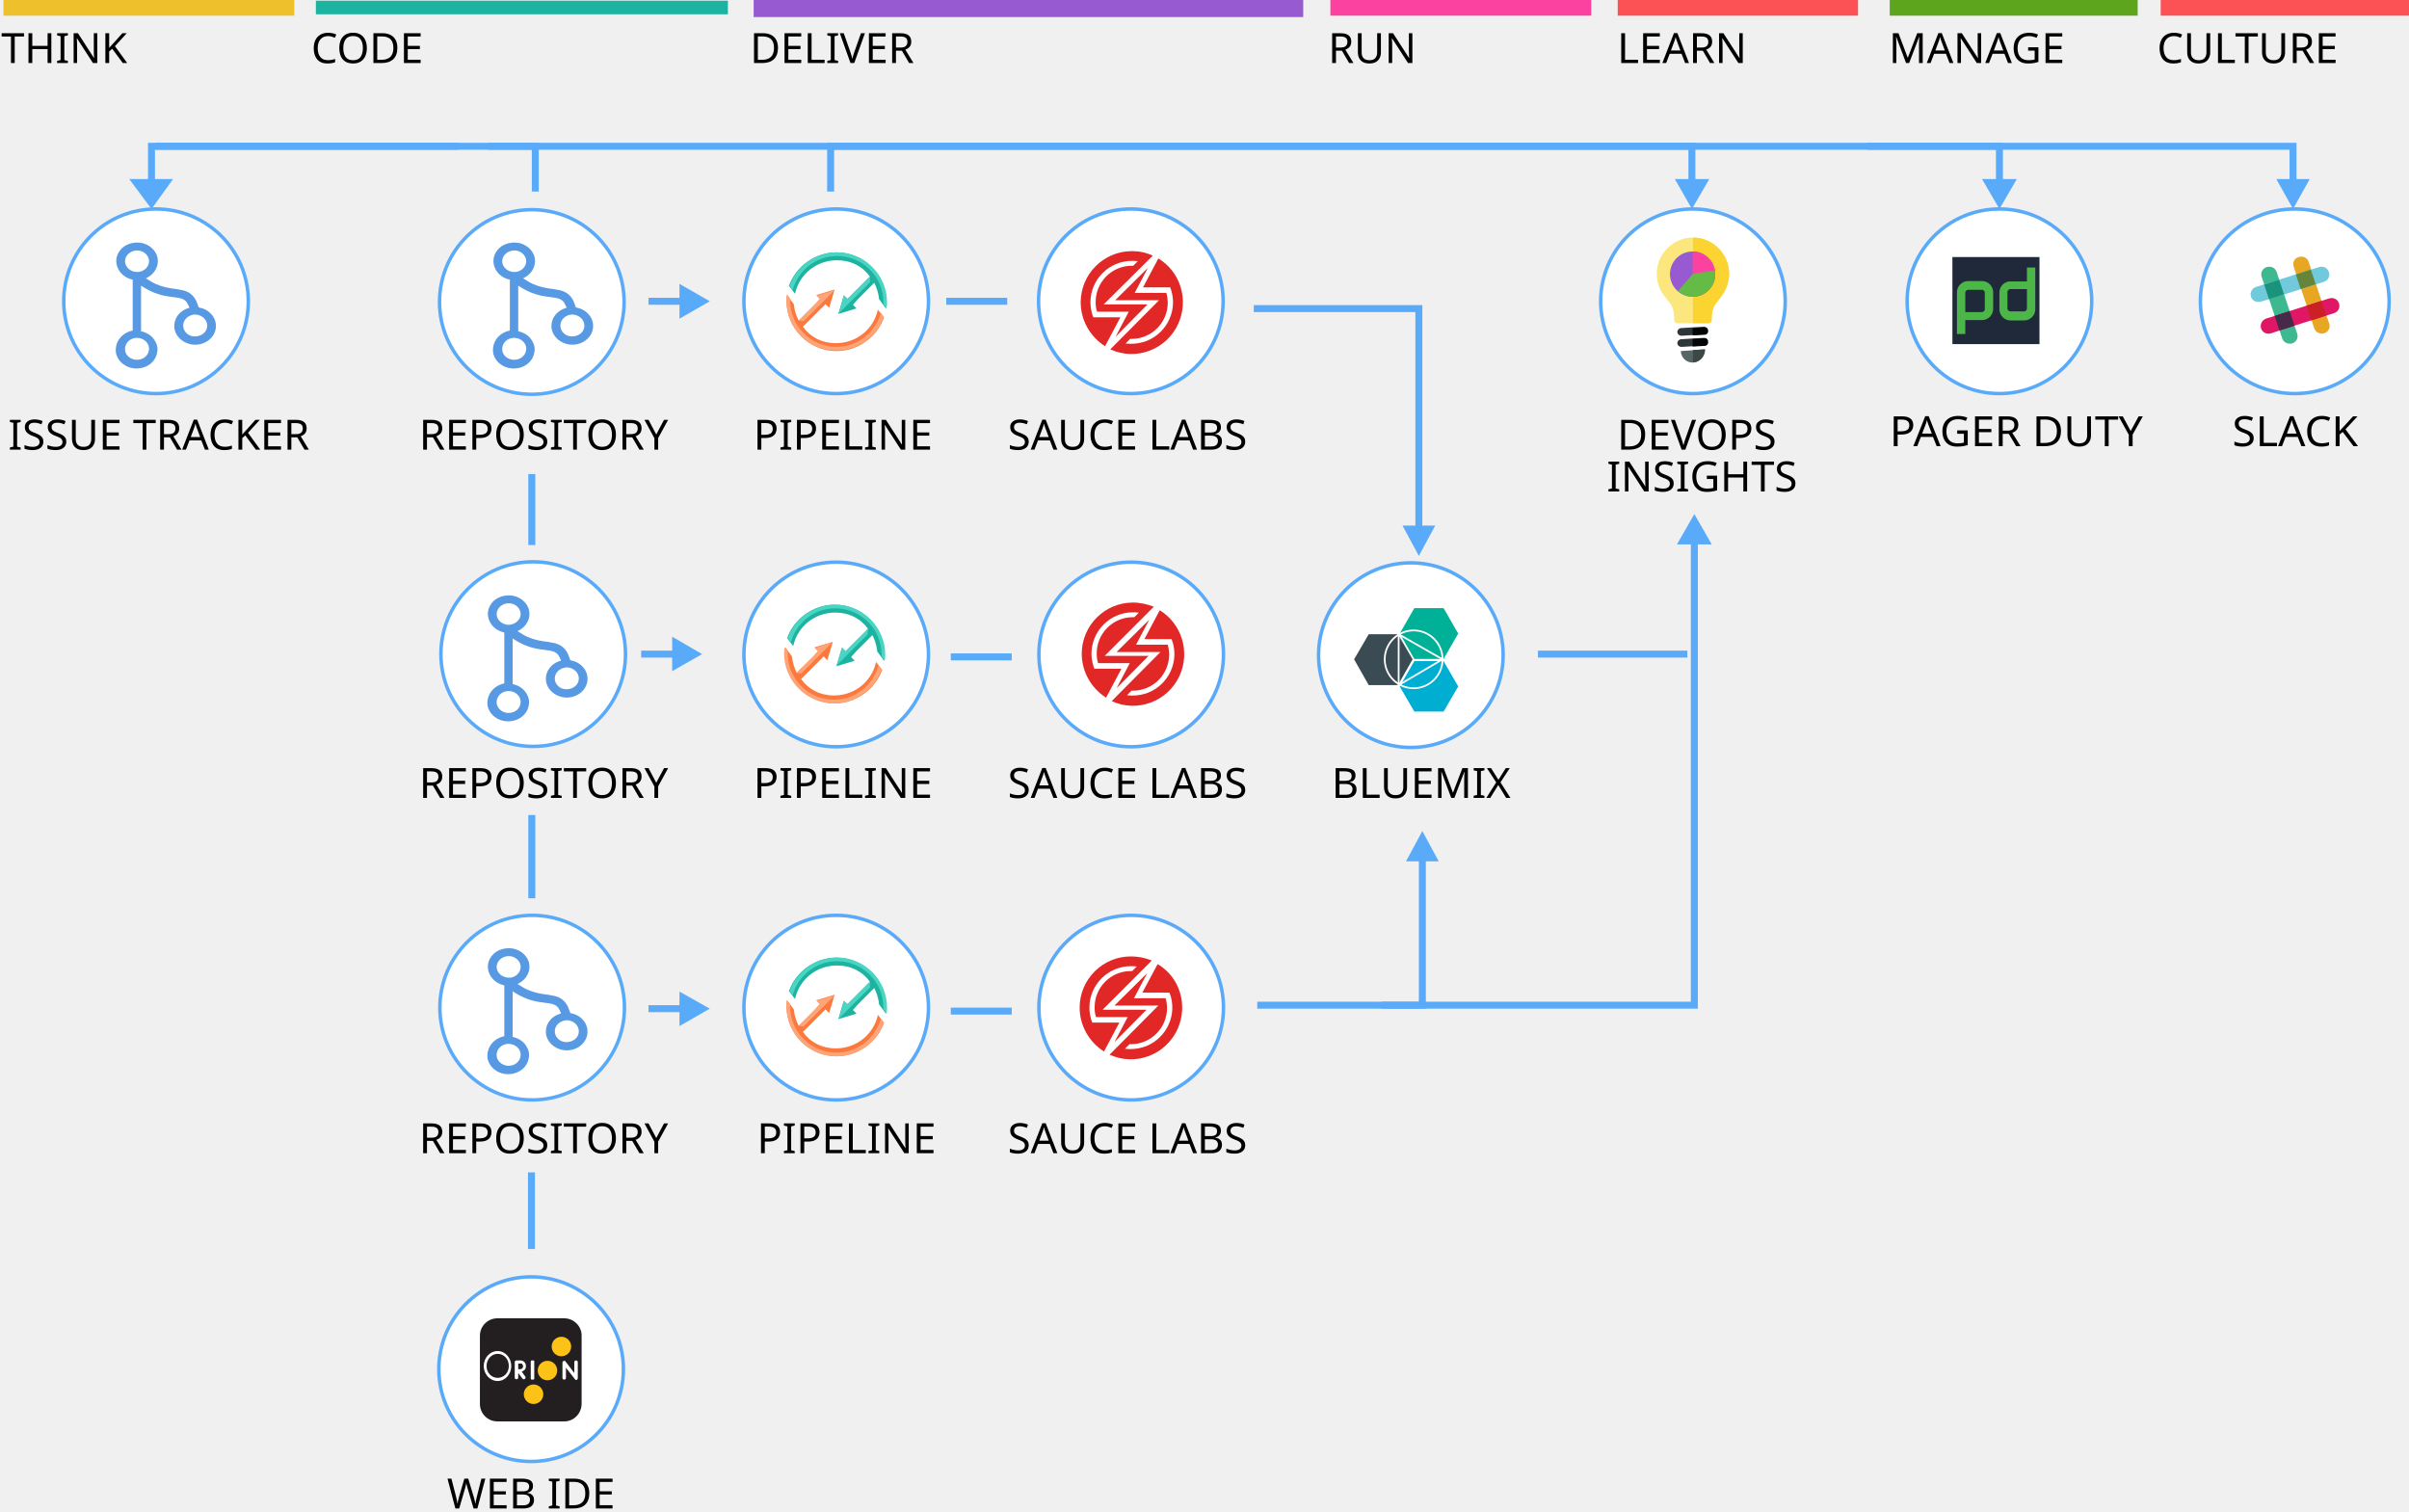
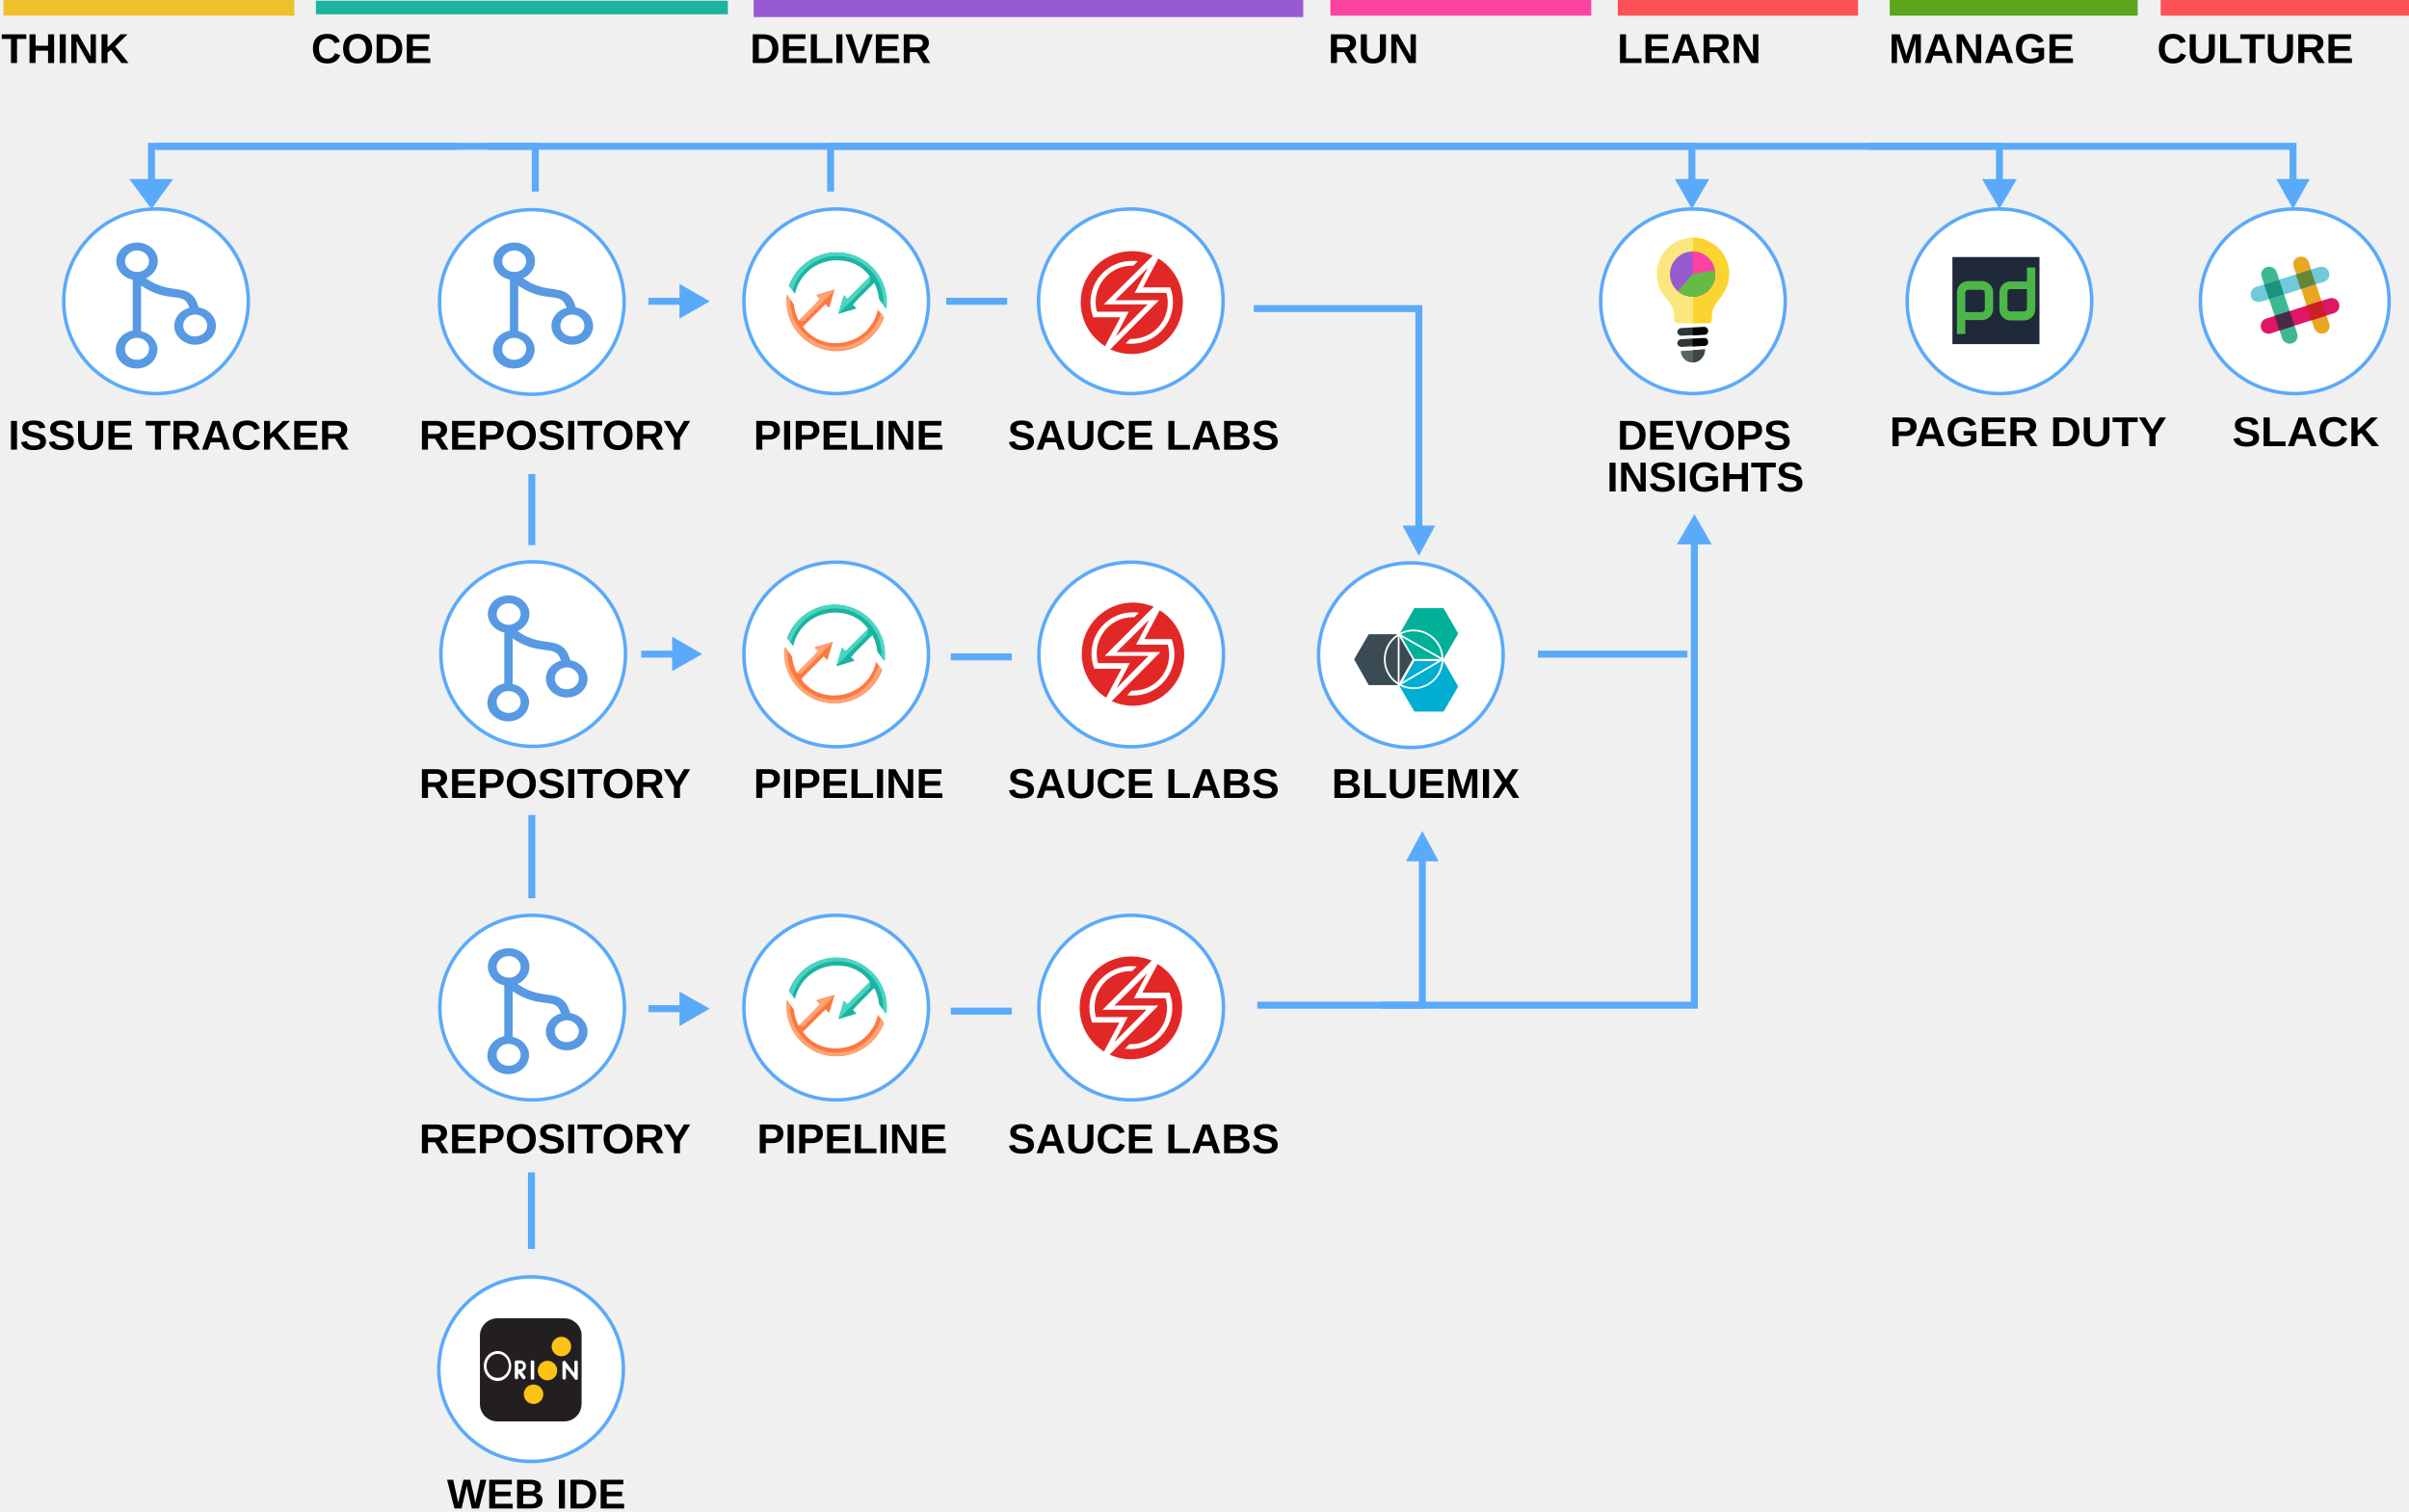
<svg xmlns="http://www.w3.org/2000/svg" version="1.1" id="Layer_1" x="0px" y="0px" viewBox="40 179.9 691.7 434.1" style="enable-background:new 40 179.9 691.7 434.1;" xml:space="preserve">
  <style type="text/css">
	.st0{fill:none;}
	.st1{fill:#FFFFFF;stroke:#5AAAFA;stroke-miterlimit:10;}
	.st2{fill:#231F20;}
	.st3{fill:#FCC215;}
	.st4{fill:#FFFFFF;}
	.st5{fill:#EEC02B;}
	.st6{fill:#1CB3A0;}
	.st7{fill:#975AD1;}
	.st8{fill:#FC42A0;}
	.st9{fill:none;stroke:#5AAAFA;stroke-width:2;stroke-miterlimit:10;}
	.st10{fill:#5AAAFA;}
	.st11{fill:#FD783D;}
	.st12{fill:#FDA578;}
	.st13{fill:#4AD5C3;}
	.st14{fill:#5DA51C;}
	.st15{fill:#FC5255;}
	.st16{fill:#E12826;}
	.st17{fill:#E8A723;}
	.st18{fill:#3EB890;}
	.st19{fill:#E01765;}
	.st20{fill:#472A49;}
	.st21{fill:#CC2027;}
	.st22{fill:#70CADB;}
	.st23{fill:#1A937D;}
	.st24{fill:#65863A;}
	.st25{fill:#1F293A;}
	.st26{fill:#4CB748;}
	.st27{fill:#2E3737;}
	.st28{fill:#586565;}
	.st29{fill:#FCE77F;}
	.st30{fill:#FCD432;}
	.st31{fill:#030506;}
	.st32{fill:#3D4747;}
	.st33{fill:#64BC46;}
	.st34{fill:#00B198;}
	.st35{fill:#00AED1;}
	.st36{fill:#3B4B54;}
	.st37{fill:none;stroke:#FFFFFF;stroke-width:0.5;stroke-miterlimit:10;}
- 	.st38{font-family:'Arial-BoldMT';}
+ 	.st38{font-family:'Arial'; font-weight: bold}
	.st39{font-size:12px;}
	.st40{fill:#5899E3;}
</style>
  <g>
    <rect id="canvas_background" x="40" y="178.9" class="st0" width="582" height="402" />
  </g>
  <g id="svg_1">
    <circle id="svg_2" class="st1" cx="192.5" cy="573" r="26.5" />
    <path id="XMLID_17_" class="st2" d="M202,588h-19.2c-2.8,0-5-2.3-5-5v-19.6c0-2.8,2.3-5,5-5H202c2.8,0,5,2.3,5,4.9v19.6   C207,585.7,204.8,588,202,588z" />
    <circle id="XMLID_16_" class="st3" cx="201.2" cy="566.5" r="2.8" />
    <circle id="XMLID_15_" class="st3" cx="197.2" cy="573.4" r="2.8" />
    <circle id="XMLID_14_" class="st3" cx="193.2" cy="580.2" r="2.8" />
    <path id="XMLID_13_" class="st4" d="M193.1,576h-0.4c-0.2,0-0.3-0.1-0.3-0.3v-4.9c0-0.2,0.1-0.3,0.3-0.3h0.4c0.2,0,0.3,0.1,0.3,0.3   v4.8C193.5,575.8,193.3,576,193.1,576z" />
    <path id="XMLID_3_" class="st4" d="M205.4,570.5L205.4,570.5c-0.3,0-0.5,0.2-0.5,0.5v3.1l-2.6-3.4l0,0l-0.1-0.1l0,0h-0.1H202l0,0   l0,0h-0.1l0,0c-0.2,0.1-0.3,0.2-0.4,0.4c0,0,0,0,0,0.1l0,0v4.4c0,0.3,0.2,0.5,0.5,0.5l0,0c0.3,0,0.5-0.2,0.5-0.5v-2.9l2.6,3.3   c0.1,0.1,0.1,0.1,0.2,0.2l0,0h0.1l0,0l0,0h0.1l0,0c0.2,0,0.4-0.3,0.4-0.5V571C205.9,570.7,205.7,570.5,205.4,570.5L205.4,570.5z" />
    <path id="XMLID_9_" class="st4" d="M182.9,567.8c-2.2,0-4,1.9-4,4.3s1.8,4.3,4,4.3s3.9-2,3.9-4.3S185.1,567.8,182.9,567.8z    M182.9,575.5c-1.8,0-3.2-1.5-3.2-3.4s1.4-3.5,3.2-3.5s3.2,1.5,3.2,3.5S184.6,575.5,182.9,575.5z" />
    <path id="XMLID_8_" class="st4" d="M191,572.2V572c0-0.8-0.7-1.5-1.5-1.5h-0.1h-1.1l0,0c-0.3,0-0.5,0.2-0.5,0.5v4.4   c0,0.3,0.2,0.5,0.5,0.5l0,0c0.3,0,0.5-0.2,0.5-0.5v-1.3l1.2,1.6c0.2,0.2,0.5,0.3,0.7,0.1l0,0c0.2-0.2,0.3-0.5,0.1-0.7l-1-1.4   C190.5,573.5,191,573,191,572.2L191,572.2z M190.2,572.2c0,0.4-0.3,0.8-0.8,0.8h-0.6l0,0v-1.6h0.6   C189.8,571.2,190.2,571.7,190.2,572.2L190.2,572.2L190.2,572.2z" />
  </g>
  <circle id="svg_3" class="st1" cx="84.8" cy="266.4" r="26.5" />
  <circle id="svg_4" class="st1" cx="192.7" cy="266.6" r="26.5" />
  <circle id="svg_5" class="st1" cx="193.1" cy="367.7" r="26.5" />
  <circle id="svg_6" class="st1" cx="192.8" cy="469.2" r="26.5" />
  <rect id="svg_7" x="41" y="179.9" class="st5" width="83.5" height="4.5" />
  <rect id="svg_8" x="130.7" y="180.1" class="st6" width="118.3" height="3.9" />
  <rect id="svg_9" x="256.4" y="179.6" class="st7" width="157.8" height="5.2" />
  <rect id="svg_10" x="422" y="179.9" class="st8" width="74.9" height="4.5" />
  <circle id="svg_11" class="st1" cx="280.1" cy="266.4" r="26.5" />
  <line id="svg_12" class="st9" x1="84.8" y1="221.9" x2="171.5" y2="221.9" />
  <g id="svg_13">
    <g id="svg_14">
      <polyline id="svg_15" class="st9" points="83.5,232.7 83.5,221.9 193.7,221.9 193.7,234.9   " />
      <g id="svg_16">
        <polygon id="svg_17" class="st10" points="89.7,231.3 83.5,239.9 77.1,231.3    " />
      </g>
    </g>
  </g>
  <line id="svg_18" class="st9" x1="192.7" y1="336.4" x2="192.7" y2="316" />
  <g id="svg_19">
    <g id="svg_20">
      <line id="svg_21" class="st9" x1="236.6" y1="266.4" x2="226.2" y2="266.4" />
      <g id="svg_22">
        <polygon id="svg_23" class="st10" points="235.1,261.4 243.8,266.4 235.1,271.4    " />
      </g>
    </g>
  </g>
  <line id="svg_24" class="st9" x1="329.2" y1="266.4" x2="311.7" y2="266.4" />
  <g id="svg_105">
    <circle id="svg_106" class="st1" cx="445.1" cy="368" r="26.5" />
  </g>
  <g id="svg_107">
    <g id="g3-2" transform="scale(1.75) ">
      <g id="svg_108">
        <path id="svg_109" class="st11" d="M166.9,153.6c-0.7,3.2-3.5,5.5-6.9,5.5c-2.3,0-4.2-1-5.4-2.7l3.7-3.7l0.4,0.4l-0.4-0.4l0,0     l0.6,0.6l0.9-3l-3,0.9l0.6,0.6l-0.9,1l-2.6,2.6c-0.4-0.8-0.7-1.7-0.8-2.7l-1.1-1.5c-0.1,0.3-0.1,0.6-0.1,1c0,4.5,3.7,8.2,8.2,8.2     c3.6,0,6.7-2.4,7.8-5.5L166.9,153.6L166.9,153.6z" />
        <polyline id="svg_110" class="st12" points="153.9,155.4 157.4,151.9 156.8,151.3 159.8,150.4 154.7,155.5    " />
      </g>
      <g id="svg_111">
        <path id="svg_112" class="st12" d="M160.1,160.3c3.6,0,6.7-2.4,7.8-5.5l-0.5-0.7c-0.9,3.2-3.8,5.6-7.3,5.6     c-4.2,0-7.6-3.4-7.6-7.6c0-0.1,0-0.2,0-0.3l-0.5-0.7c-0.1,0.3-0.1,0.6-0.1,1C151.9,156.7,155.5,160.3,160.1,160.3z" />
        <line id="svg_113" class="st0" x1="153.9" y1="155.4" x2="154.6" y2="155.7" />
      </g>
    </g>
    <g id="g3-2_1_" transform="scale(1.75) ">
      <g id="svg_114">
        <path id="svg_115" class="st6" d="M153.3,151c0.7-3.2,3.5-5.5,6.9-5.5c2.3,0,4.2,1,5.4,2.7l-3.7,3.7l-0.4-0.4l0.4,0.4l0,0     l-0.6-0.6l-0.9,3l3-0.9l-0.6-0.6l0.9-1l2.6-2.6c0.4,0.8,0.7,1.7,0.8,2.7l1.1,1.5c0.1-0.3,0.1-0.6,0.1-1c0-4.5-3.7-8.2-8.2-8.2     c-3.6,0-6.7,2.4-7.8,5.5L153.3,151L153.3,151z" />
        <polyline id="svg_116" class="st13" points="165.6,148.1 161.9,151.8 161.3,151.2 160.5,154.2 165.6,149.1    " />
      </g>
      <g id="svg_117">
        <path id="svg_118" class="st13" d="M160.2,144.2c-3.6,0-6.7,2.4-7.8,5.5l0.5,0.7c0.9-3.2,3.8-5.6,7.3-5.6c4.2,0,7.6,3.4,7.6,7.6     c0,0.1,0,0.2,0,0.3l0.5,0.7c0.1-0.3,0.1-0.6,0.1-1C168.4,147.9,164.7,144.2,160.2,144.2L160.2,144.2z" />
        <line id="svg_119" class="st0" x1="166.4" y1="149.1" x2="165.7" y2="148.8" />
      </g>
    </g>
  </g>
  <rect id="svg_120" x="582.6" y="179.9" class="st14" width="71.2" height="4.5" />
  <rect id="svg_121" x="660.4" y="179.9" class="st15" width="72.3" height="4.5" />
  <g id="svg_137">
    <circle id="svg_138" class="st1" cx="364.7" cy="266.4" r="26.5" />
    <g id="svg_139">
      <path id="svg_140" class="st16" d="M365,252c-8.1,0-14.7,6.6-14.7,14.7c0,5.1,2.7,9.9,7,12.6l4.4-8.3h-7.8    c-0.5-1.4-0.8-2.8-0.8-4.3c0-6.6,5.4-11.9,11.9-11.9c0.6,0,1.1,0,1.7,0.1l-1.3,1.3c-0.1,0-0.2,0-0.4,0c-5.8,0-10.4,4.7-10.4,10.4    c0,1,0.1,1.9,0.4,2.8h9.1l-3.8,7.2l9.2-9.3h-12.6l14.1-14C369.1,252.4,367.1,252,365,252" />
      <path id="svg_141" class="st16" d="M372.6,254.1l-4.4,8.3h7.8c2.4,6.1-0.7,13-6.8,15.4c-1.4,0.5-2.8,0.8-4.3,0.8    c-0.6,0-1.2,0-1.7-0.1l1.3-1.3c0.1,0,0.3,0,0.4,0c5.8,0,10.4-4.7,10.4-10.4c0,0,0-1.5-0.4-2.8h-9.1l3.8-7.2l-9.4,9.3h12.6    l-14,14.1c7.4,3.4,16.1,0.1,19.5-7.3C381.4,266,379,258,372.6,254.1L372.6,254.1z" />
    </g>
  </g>
  <g id="svg_142">
    <ellipse id="svg_143" class="st1" cx="698.9" cy="266.4" rx="27.1" ry="26.5" />
    <g id="XMLID_4_">
      <g id="XMLID_6_">
        <path id="XMLID_21_" class="st17" d="M702.9,255.1c-0.4-1.2-1.6-1.8-2.9-1.4c-1.3,0.4-1.8,1.6-1.4,2.8l5.9,17.7     c0.4,1.1,1.6,1.7,2.8,1.4c1.2-0.3,1.9-1.6,1.5-2.8C708.7,272.8,702.9,255.1,702.9,255.1z" />
        <path id="XMLID_20_" class="st18" d="M693.7,258c-0.4-1.2-1.6-1.8-2.9-1.4c-1.2,0.4-1.8,1.6-1.4,2.8l5.9,17.7     c0.4,1.1,1.6,1.7,2.8,1.4c1.2-0.3,1.9-1.6,1.5-2.8L693.7,258z" />
        <path id="XMLID_19_" class="st19" d="M710.2,269.8c1.2-0.4,1.8-1.6,1.4-2.8c-0.4-1.2-1.6-1.8-2.9-1.4l-18.1,5.8     c-1.1,0.4-1.7,1.6-1.4,2.7c0.3,1.2,1.6,1.9,2.9,1.5C692.1,275.5,710.2,269.8,710.2,269.8z" />
        <path id="XMLID_18_" class="st20" d="M694.5,274.8c1.2-0.4,2.8-0.8,4.3-1.4c-0.4-1.2-0.8-2.7-1.4-4.2l-4.3,1.4L694.5,274.8z" />
        <path id="XMLID_12_" class="st21" d="M703.6,271.9c1.6-0.5,3.2-1,4.3-1.4c-0.4-1.2-0.8-2.7-1.4-4.2l-4.3,1.4L703.6,271.9z" />
        <path id="XMLID_11_" class="st22" d="M707.3,260.8c1.2-0.4,1.8-1.6,1.4-2.8c-0.4-1.2-1.6-1.8-2.9-1.4l-18.1,5.7     c-1.1,0.4-1.7,1.6-1.4,2.7c0.3,1.2,1.6,1.9,2.9,1.5C689.2,266.6,707.3,260.8,707.3,260.8z" />
        <path id="XMLID_10_" class="st23" d="M691.5,265.8c1.2-0.4,2.8-0.8,4.3-1.4c-0.5-1.6-1-3.1-1.4-4.2l-4.3,1.4L691.5,265.8z" />
        <path id="XMLID_7_" class="st24" d="M700.6,262.9c1.6-0.5,3.2-1,4.3-1.4c-0.5-1.6-1-3.1-1.4-4.2l-4.3,1.4L700.6,262.9z" />
      </g>
    </g>
  </g>
  <circle id="svg_144" class="st1" cx="280.1" cy="367.8" r="26.5" />
  <g id="svg_145">
    <circle id="svg_146" class="st1" cx="364.8" cy="367.8" r="26.5" />
  </g>
  <circle id="svg_147" class="st1" cx="280.1" cy="469.2" r="26.5" />
  <g id="svg_148">
    <circle id="svg_149" class="st1" cx="364.8" cy="469.2" r="26.5" />
    <g id="svg_150">
      <path id="svg_151" class="st16" d="M364.7,454.5c-8.1,0-14.7,6.6-14.7,14.7c0,5.1,2.7,9.9,7,12.6l4.4-8.3h-7.8    c-0.5-1.4-0.8-2.8-0.8-4.3c0-6.6,5.4-11.9,11.9-11.9c0.6,0,1.1,0,1.7,0.1l-1.3,1.3c-0.1,0-0.2,0-0.4,0c-5.8,0-10.4,4.7-10.4,10.4    c0,1,0.1,1.9,0.4,2.8h9.1l-3.8,7.2l9.2-9.3h-12.6l14.1-14.1C368.9,454.9,366.8,454.5,364.7,454.5" />
      <path id="svg_152" class="st16" d="M372.4,456.7l-4.4,8.2h7.8c2.4,6.1-0.7,13-6.8,15.4c-1.4,0.5-2.8,0.8-4.3,0.8    c-0.6,0-1.2,0-1.7-0.1l1.3-1.3c0.1,0,0.3,0,0.4,0c5.8,0,10.4-4.7,10.4-10.4c0,0,0-1.5-0.4-2.8h-9.1l3.8-7.2l-9.4,9.3h12.6    l-14,14.1c7.4,3.4,16.1,0.1,19.5-7.3C381.2,468.5,378.8,460.5,372.4,456.7L372.4,456.7z" />
    </g>
  </g>
  <line id="svg_171" class="st9" x1="192.7" y1="437.8" x2="192.7" y2="413.9" />
  <line id="svg_182" class="st9" x1="192.6" y1="538.5" x2="192.6" y2="516.5" />
  <path id="svg_192_2_" class="st9" d="M576.2,234.9" />
  <polyline id="svg_192_1_" class="st9" points="614.1,232.7 614.1,221.9 576.2,221.9 " />
  <g id="svg_193">
    <polygon id="svg_194" class="st10" points="619.1,231.3 614.1,239.9 609.1,231.3  " />
  </g>
  <g id="svg_196">
    <polyline id="svg_197" class="st9" points="698.4,232.7 698.4,221.9 278.5,221.9 278.5,234.9  " />
    <g id="svg_198">
      <polygon id="svg_199" class="st10" points="703.2,231.3 698.4,239.9 693.6,231.3   " />
    </g>
  </g>
  <g id="svg_200">
    <g id="svg_201">
      <polyline id="svg_202" class="st9" points="447.4,332.2 447.4,268.5 400,268.5   " />
      <g id="svg_203">
        <polygon id="svg_204" class="st10" points="452.1,330.8 447.4,339.5 442.7,330.8    " />
      </g>
    </g>
  </g>
  <g id="svg_205">
    <g id="svg_206">
      <polyline id="svg_207" class="st9" points="448.4,425.7 448.4,468.5 401,468.5   " />
      <g id="svg_208">
        <polygon id="svg_209" class="st10" points="443.7,427.2 448.4,418.5 453.1,427.2    " />
      </g>
    </g>
  </g>
  <g id="svg_210">
    <g id="svg_211">
      <line id="svg_212" class="st9" x1="234.4" y1="367.7" x2="224.1" y2="367.7" />
      <g id="svg_213">
        <polygon id="svg_214" class="st10" points="233,362.7 241.6,367.7 233,372.6    " />
      </g>
    </g>
  </g>
  <g id="svg_215">
    <g id="svg_216">
      <line id="svg_217" class="st9" x1="236.6" y1="469.5" x2="226.2" y2="469.5" />
      <g id="svg_218">
        <polygon id="svg_219" class="st10" points="235.1,464.6 243.8,469.5 235.1,474.5    " />
      </g>
    </g>
  </g>
  <g id="svg_220">
    <g id="g3-2_3_" transform="scale(1.75) ">
      <g id="svg_221">
        <path id="svg_222" class="st11" d="M166.6,211.4c-0.7,3.2-3.5,5.5-6.9,5.5c-2.3,0-4.2-1-5.4-2.7l3.7-3.7l0.4,0.4l-0.4-0.4l0,0     l0.6,0.6l0.9-3l-3,0.9l0.6,0.6l-0.9,1l-2.6,2.6c-0.4-0.8-0.7-1.7-0.8-2.7l-1.1-1.5c-0.1,0.3-0.1,0.6-0.1,1c0,4.5,3.7,8.2,8.2,8.2     c3.6,0,6.7-2.4,7.8-5.5L166.6,211.4L166.6,211.4z" />
        <polyline id="svg_223" class="st12" points="153.5,213.2 157.1,209.7 156.5,209.1 159.4,208.2 154.3,213.3    " />
      </g>
      <g id="svg_224">
        <path id="svg_225" class="st12" d="M159.7,218.2c3.6,0,6.7-2.4,7.8-5.5L167,212c-0.9,3.2-3.8,5.6-7.3,5.6c-4.2,0-7.6-3.4-7.6-7.6     c0-0.1,0-0.2,0-0.3l-0.5-0.7c-0.1,0.3-0.1,0.6-0.1,1C151.5,214.5,155.2,218.2,159.7,218.2L159.7,218.2z" />
        <line id="svg_226" class="st0" x1="153.6" y1="213.2" x2="154.2" y2="213.5" />
      </g>
    </g>
    <g id="g3-2_2_" transform="scale(1.75) ">
      <g id="svg_227">
        <path id="svg_228" class="st6" d="M153,208.8c0.7-3.2,3.5-5.5,6.9-5.5c2.3,0,4.2,1,5.4,2.7l-3.7,3.7l-0.4-0.4l0.4,0.4l0,0     l-0.6-0.6l-0.9,3l3-0.9l-0.6-0.6l0.9-1l2.6-2.6c0.4,0.8,0.7,1.7,0.8,2.7l1.1,1.5c0.1-0.3,0.1-0.6,0.1-1c0-4.5-3.7-8.2-8.2-8.2     c-3.6,0-6.7,2.4-7.8,5.5L153,208.8L153,208.8z" />
        <polyline id="svg_229" class="st13" points="165.3,205.9 161.6,209.6 161,209 160.1,212 165.2,206.9    " />
      </g>
      <g id="svg_230">
        <path id="svg_231" class="st13" d="M159.9,202c-3.6,0-6.7,2.4-7.8,5.5l0.5,0.7c0.9-3.2,3.8-5.6,7.3-5.6c4.2,0,7.6,3.4,7.6,7.6     c0,0.1,0,0.2,0,0.3l0.5,0.7c0.1-0.3,0.1-0.6,0.1-1C168.1,205.7,164.4,202,159.9,202L159.9,202z" />
        <line id="svg_232" class="st0" x1="166" y1="206.9" x2="165.3" y2="206.6" />
      </g>
    </g>
  </g>
  <g id="svg_233">
    <g id="g3-2_5_" transform="scale(1.75) ">
      <g id="svg_234">
        <path id="svg_235" class="st11" d="M166.9,269.3c-0.7,3.2-3.5,5.5-6.9,5.5c-2.3,0-4.2-1-5.4-2.7l3.7-3.7l0.4,0.4l-0.4-0.4l0,0     l0.6,0.6l0.9-3l-3,0.9l0.6,0.6l-0.9,1l-2.6,2.6c-0.4-0.8-0.7-1.7-0.8-2.7l-1.1-1.5c-0.1,0.3-0.1,0.6-0.1,1c0,4.5,3.7,8.2,8.2,8.2     c3.6,0,6.7-2.4,7.8-5.5L166.9,269.3L166.9,269.3z" />
        <polyline id="svg_236" class="st12" points="153.9,271.1 157.4,267.6 156.8,267 159.8,266.1 154.7,271.2    " />
      </g>
      <g id="svg_237">
        <path id="svg_238" class="st12" d="M160.1,276.1c3.6,0,6.7-2.4,7.8-5.5l-0.5-0.7c-0.9,3.2-3.8,5.6-7.3,5.6     c-4.2,0-7.6-3.4-7.6-7.6c0-0.1,0-0.2,0-0.3l-0.5-0.7c-0.1,0.3-0.1,0.6-0.1,1C151.9,272.4,155.5,276.1,160.1,276.1z" />
        <line id="svg_239" class="st0" x1="153.9" y1="271.2" x2="154.6" y2="271.5" />
      </g>
    </g>
    <g id="g3-2_4_" transform="scale(1.75) ">
      <g id="svg_240">
        <path id="svg_241" class="st6" d="M153.3,266.7c0.7-3.2,3.5-5.5,6.9-5.5c2.3,0,4.2,1,5.4,2.7l-3.7,3.7l-0.4-0.4l0.4,0.4l0,0     l-0.6-0.6l-0.9,3l3-0.9l-0.6-0.6l0.9-1l2.6-2.6c0.4,0.8,0.7,1.7,0.8,2.7l1.1,1.5c0.1-0.3,0.1-0.6,0.1-1c0-4.5-3.7-8.2-8.2-8.2     c-3.6,0-6.7,2.4-7.8,5.5L153.3,266.7L153.3,266.7z" />
        <polyline id="svg_242" class="st13" points="165.6,263.8 161.9,267.5 161.3,267 160.5,269.9 165.6,264.8    " />
      </g>
      <g id="svg_243">
        <path id="svg_244" class="st13" d="M160.2,259.9c-3.6,0-6.7,2.4-7.8,5.5l0.5,0.7c0.9-3.2,3.8-5.6,7.3-5.6c4.2,0,7.6,3.4,7.6,7.6     c0,0.1,0,0.2,0,0.3l0.5,0.7c0.1-0.3,0.1-0.6,0.1-1C168.4,263.6,164.7,259.9,160.2,259.9L160.2,259.9z" />
        <line id="svg_245" class="st0" x1="166.4" y1="264.9" x2="165.7" y2="264.6" />
      </g>
    </g>
  </g>
  <g id="svg_246">
    <path id="svg_247" class="st16" d="M365.3,352.9c-8.1,0-14.7,6.6-14.7,14.7c0,5.1,2.7,9.9,7,12.6l4.4-8.3h-7.8   c-0.5-1.4-0.8-2.8-0.8-4.3c0-6.6,5.4-11.9,11.9-11.9c0.6,0,1.1,0,1.7,0.1l-1.3,1.3c-0.1,0-0.2,0-0.4,0c-5.8,0-10.4,4.7-10.4,10.4   c0,1,0.1,1.9,0.4,2.8h9.1l-3.8,7.2l9.2-9.3h-12.6l14.1-14.1C369.5,353.4,367.4,352.9,365.3,352.9" />
    <path id="svg_248" class="st16" d="M373,355.1l-4.4,8.3h7.8c2.4,6.1-0.7,13-6.8,15.4c-1.4,0.5-2.8,0.8-4.3,0.8   c-0.6,0-1.2,0-1.7-0.1l1.3-1.3c0.1,0,0.3,0,0.4,0c5.8,0,10.4-4.7,10.4-10.4c0,0,0-1.5-0.4-2.8h-9.1l3.8-7.2l-9.4,9.3h12.6l-14,14.1   c7.4,3.4,16.1,0.1,19.5-7.3C381.8,367,379.3,359,373,355.1L373,355.1z" />
  </g>
  <g id="svg_279">
    <circle id="svg_280" class="st1" cx="614.1" cy="266.4" r="26.5" />
    <g id="svg_281">
      <rect id="XMLID_1_" x="600.6" y="253.7" class="st25" width="25" height="25" />
      <path id="XMLID_5_" class="st26" d="M622,256.7v4h-0.8h-2h-2c-1.7,0-3.1,1.4-3.1,3.2v4.8c0,1.7,1.4,3.2,3.1,3.2h4    c1.7,0,3.2-1.4,3.2-3.2v-1.5v-3.4v-7.1H622z M622,263.8v1.6v3.1c0,0.4-0.4,0.8-0.8,0.8h-4c-0.4,0-0.8-0.4-0.8-0.8v-4.8    c0-0.4,0.4-0.8,0.8-0.8h2h2h0.8V263.8L622,263.8z" />
      <path id="XMLID_2_" class="st26" d="M604.3,275.8v-4h0.8h2h2c1.7,0,3.2-1.4,3.2-3.2v-4.8c0-1.7-1.4-3.2-3.2-3.2h-4    c-1.7,0-3.2,1.4-3.2,3.2v1.5v3.4v7.1H604.3L604.3,275.8z M604.3,268.7V267v-3.1c0-0.4,0.4-0.8,0.8-0.8h4c0.4,0,0.8,0.4,0.8,0.8    v4.8c0,0.4-0.4,0.8-0.8,0.8h-2h-2h-0.8C604.3,269.5,604.3,268.7,604.3,268.7z" />
    </g>
  </g>
  <line id="svg_298" class="st9" x1="330.5" y1="368.5" x2="313" y2="368.5" />
  <line id="svg_299" class="st9" x1="330.5" y1="470.2" x2="313" y2="470.2" />
  <rect id="svg_318" x="504.5" y="179.9" class="st15" width="69" height="4.5" />
  <circle id="svg_326" class="st1" cx="526.1" cy="266.4" r="26.5" />
  <path id="svg_342" class="st27" d="M529.4,275.9l-6.6,0.4c-0.6,0-1.1-0.4-1.2-1l0,0c0-0.6,0.4-1.1,1-1.2l6.6-0.4  c0.6,0,1.1,0.4,1.2,1l0,0C530.5,275.4,530,275.9,529.4,275.9z" />
  <path id="svg_343" class="st27" d="M529.4,279.1l-6.6,0.4c-0.6,0-1.1-0.4-1.2-1l0,0c0-0.6,0.4-1.1,1-1.2l6.6-0.4  c0.6,0,1.1,0.4,1.2,1l0,0C530.5,278.6,530,279.1,529.4,279.1z" />
  <g id="svg_344">
    <path id="svg_345" class="st28" d="M522.6,280.7L522.6,280.7c0.1,1.9,1.6,3.3,3.4,3.3c1.9,0,3.5-1.7,3.5-3.7c0,0,0,0,0-0.1   C529.5,280.2,522.6,280.7,522.6,280.7z" />
  </g>
  <g id="svg_346">
    <path id="svg_347" class="st29" d="M536.5,258.5c0-5.7-4.7-10.4-10.4-10.4s-10.4,4.7-10.4,10.4c0,2.7,1,5.1,2.6,6.9   c1.6,2.1,2.4,2.7,2.4,6.2v0.2c0,0.5,0.4,0.9,0.9,0.9h8.9c0.5,0,0.9-0.4,0.9-0.9v-0.2c0-3.6,0.9-4.1,2.7-6.5l0,0   C535.6,263.2,536.5,261,536.5,258.5z" />
    <path id="svg_348" class="st29" d="M534.1,265.1l0.1-0.2C534.2,265,534.2,265.1,534.1,265.1L534.1,265.1z" />
  </g>
  <path id="svg_349" class="st30" d="M536.5,258.5c0-5.7-4.7-10.4-10.4-10.4v24.6h4.5c0.5,0,0.9-0.4,0.9-0.9v-0.2  c0-3.6,0.9-4.1,2.7-6.5l0,0C535.6,263.2,536.5,261,536.5,258.5z" />
  <path id="svg_350" class="st31" d="M530.4,278.2v-0.4c0-0.5-0.5-0.9-1-0.8l-3.4,0.2v2.2l3.6-0.2  C530.1,279.1,530.5,278.7,530.4,278.2z" />
  <path id="svg_351" class="st31" d="M530.4,275v-0.3c0-0.5-0.5-0.9-1-0.8l-3.4,0.2v2.1l3.6-0.2C530.1,275.9,530.5,275.5,530.4,275z" />
  <path id="svg_352" class="st32" d="M529.6,280.2l-3.5,0.2v3.5C528,284,529.6,282.2,529.6,280.2L529.6,280.2z" />
  <circle id="svg_353" class="st7" cx="526" cy="258.6" r="6.5" />
  <path id="svg_354" class="st8" d="M526,252.1v13c3.6,0,6.5-2.9,6.5-6.5C532.5,255.1,529.6,252.1,526,252.1z" />
  <path id="svg_355" class="st33" d="M531,262.8c1.3-1.5,1.7-3.5,1.4-5.3l-6.4,1.1l-4.2,4.9C524.6,265.9,528.7,265.5,531,262.8z" />
  <g id="svg_356">
    <g id="svg_357">
      <polyline id="svg_358" class="st9" points="526.5,334.7 526.5,468.5 436.7,468.5   " />
      <g id="svg_359">
        <polygon id="svg_360" class="st10" points="521.5,336.2 526.5,327.5 531.5,336.2    " />
      </g>
    </g>
  </g>
  <line id="svg_361" class="st9" x1="481.6" y1="367.7" x2="524.5" y2="367.7" />
  <g id="svg_363">
    <polyline id="svg_364" class="st9" points="525.8,232.7 525.8,221.9 180.1,221.9  " />
    <g id="svg_365">
      <polygon id="svg_366" class="st10" points="530.8,231.3 525.8,239.9 520.9,231.3   " />
    </g>
  </g>
  <line id="svg_367" class="st0" x1="182.9" y1="553.2" x2="182.9" y2="553.7" />
  <polygon id="svg_368" class="st34" points="446.1,369.1 441.9,361.8 446.1,354.5 454.5,354.5 458.7,361.8 454.5,369.1 " />
  <polygon id="svg_369" class="st35" points="446.1,384.2 441.9,377 446.1,369.7 454.5,369.7 458.7,377 454.5,384.2 " />
  <polygon id="svg_370" class="st36" points="433,376.6 428.8,369.2 433,362 441.4,362 445.6,369.2 441.4,376.6 " />
  <circle id="svg_371" class="st37" cx="445.9" cy="369.2" r="8.3" />
  <polygon id="svg_372" class="st37" points="441.6,362 441.6,376.6 454.2,369.2 " />
  <text id="think" transform="matrix(1 0 0 1 40.35 198)" class="st38 st39">THINK</text>
  <text id="code" transform="matrix(1 0 0 1 129.35 198)" class="st38 st39">CODE</text>
  <text id="deliver" transform="matrix(1 0 0 1 255.35 198)" class="st38 st39">DELIVER</text>
  <text id="run" transform="matrix(1 0 0 1 421.35 198)" class="st38 st39">RUN</text>
  <text id="learn" transform="matrix(1 0 0 1 504.35 198)" class="st38 st39">LEARN</text>
  <text id="manage" transform="matrix(1 0 0 1 582.35 198)" class="st38 st39">MANAGE</text>
  <text id="culture" transform="matrix(1 0 0 1 659.35 198)" class="st38 st39">CULTURE</text>
  <text id="issueTracker" transform="matrix(1 0 0 1 42.35 309)" class="st38 st39">ISSUE TRACKER</text>
  <text id="repository1" transform="matrix(1 0 0 1 160.35 309)" class="st38 st39">REPOSITORY</text>
  <text id="pipeline1" transform="matrix(1 0 0 1 256.35 309)" class="st38 st39">PIPELINE</text>
  <text id="pipeline2" transform="matrix(1 0 0 1 256.35 409)" class="st38 st39">PIPELINE</text>
  <text id="pipeline3" transform="matrix(1 0 0 1 257.35 511)" class="st38 st39">PIPELINE</text>
  <text id="saucelabs1" transform="matrix(1 0 0 1 329.35 309)" class="st38 st39">SAUCE LABS</text>
  <text id="saucelabs2" transform="matrix(1 0 0 1 329.35 409)" class="st38 st39">SAUCE LABS</text>
  <text id="saucelabs3" transform="matrix(1 0 0 1 329.35 511)" class="st38 st39">SAUCE LABS</text>
  <text id="bluemix" transform="matrix(1 0 0 1 422.35 409)" class="st38 st39">BLUEMIX</text>
  <text id="repository2" transform="matrix(1 0 0 1 160.35 409)" class="st38 st39">REPOSITORY</text>
  <text id="repository3" transform="matrix(1 0 0 1 160.35 511)" class="st38 st39">REPOSITORY</text>
  <text id="webIde" transform="matrix(1 0 0 1 168.35 613)" class="st38 st39">WEB IDE</text>
  <text id="slack" transform="matrix(1.0228 0 0 1 680.9434 308.0003)" class="st38 st39">SLACK</text>
  <text id="pagerDuty" transform="matrix(1.0228 0 0 1 582.5674 308.0003)" class="st38 st39">PAGER DUTY</text>
  <text id="devops" transform="matrix(1 0 0 1 504.35 309)" class="st38 st39">DEVOPS</text>
  <text id="insights" transform="matrix(1 0 0 1 501.35 321)" class="st38 st39">INSIGHTS</text>
  <g>
    <path class="st40" d="M78.1,274.8c0-4.9,0-9.7,0-14.6c-3.2-0.7-4.9-3.3-4.7-5.8c0.3-2.6,2.4-4.5,5.1-4.8c3.1-0.4,5.6,1.3,6.5,3.5   c0.9,2.4-0.1,5.3-3.1,6.7c0.6,0.4,1.1,0.7,1.6,1c1.7,1,3.7,1.6,5.7,1.9c1,0.1,2.1,0.3,3.1,0.5c2,0.4,3.3,1.5,4.1,3.2   c0.2,0.5,0.4,1,0.6,1.6c0,0.1,0.1,0.2,0.2,0.2c2.4,0.4,4.3,2.2,4.7,4.3c0.6,3-1.6,5.8-4.9,6.3c-3.2,0.5-6.4-1.6-6.9-4.5   c-0.4-2.7,1.3-5.2,4.2-6c0,0,0,0,0.1,0c-0.1-0.2-0.1-0.3-0.2-0.5c-0.1-0.3-0.3-0.6-0.4-0.8c-0.5-1-1.5-1.4-2.6-1.6   c-1-0.1-2-0.3-2.9-0.4c-2.8-0.4-5.2-1.4-7.5-2.9c-0.1-0.1-0.2-0.1-0.3-0.2c0,4.4,0,8.7,0,13.1c1.7,0.4,3,1.2,3.9,2.6   c0.7,1.1,1,2.3,0.7,3.6c-0.5,2.7-3,4.5-5.9,4.5s-5.4-1.9-5.9-4.5C72.9,278.2,74.8,275.5,78.1,274.8z M92.6,273.4   c0,1.7,1.5,3.1,3.3,3.1c2,0,3.6-1.3,3.6-3.1c0-1.7-1.5-3.1-3.4-3.2C94.2,270.2,92.6,271.6,92.6,273.4z M79.3,283.2   c2,0,3.5-1.4,3.5-3.2c0-1.7-1.6-3.1-3.5-3.1c-2,0-3.5,1.6-3.4,3.3C75.9,281.9,77.5,283.2,79.3,283.2z M82.8,254.9   c0-1.7-1.6-3.1-3.4-3.1c-1.9,0-3.5,1.4-3.5,3.1s1.6,3.1,3.5,3.1C81.2,258,82.8,256.6,82.8,254.9z" />
  </g>
  <g>
    <path class="st40" d="M186.4,274.8c0-4.9,0-9.7,0-14.6c-3.2-0.7-4.9-3.3-4.7-5.8c0.3-2.6,2.4-4.5,5.1-4.8c3.1-0.4,5.6,1.3,6.5,3.5   c0.9,2.4-0.1,5.3-3.1,6.7c0.6,0.4,1.1,0.7,1.6,1c1.7,1,3.7,1.6,5.7,1.9c1,0.1,2.1,0.3,3.1,0.5c2,0.4,3.3,1.5,4.1,3.2   c0.2,0.5,0.4,1,0.6,1.6c0,0.1,0.1,0.2,0.2,0.2c2.4,0.4,4.3,2.2,4.7,4.3c0.6,3-1.6,5.8-4.9,6.3c-3.2,0.5-6.4-1.6-6.9-4.5   c-0.4-2.7,1.3-5.2,4.2-6c0,0,0,0,0.1,0c-0.1-0.2-0.1-0.3-0.2-0.5c-0.1-0.3-0.3-0.6-0.4-0.8c-0.5-1-1.5-1.4-2.6-1.6   c-1-0.1-2-0.3-2.9-0.4c-2.8-0.4-5.2-1.4-7.5-2.9c-0.1-0.1-0.2-0.1-0.3-0.2c0,4.4,0,8.7,0,13.1c1.7,0.4,3,1.2,3.9,2.6   c0.7,1.1,1,2.3,0.7,3.6c-0.5,2.7-3,4.5-5.9,4.5s-5.4-1.9-5.9-4.5C181.2,278.2,183.1,275.5,186.4,274.8z M200.9,273.4   c0,1.7,1.5,3.1,3.3,3.1c2,0,3.6-1.3,3.6-3.1c0-1.7-1.5-3.1-3.4-3.2C202.5,270.2,200.9,271.6,200.9,273.4z M187.6,283.2   c2,0,3.5-1.4,3.5-3.2c0-1.7-1.6-3.1-3.5-3.1c-2,0-3.5,1.6-3.4,3.3C184.2,281.9,185.8,283.2,187.6,283.2z M191.1,254.9   c0-1.7-1.6-3.1-3.4-3.1c-1.9,0-3.5,1.4-3.5,3.1s1.6,3.1,3.5,3.1C189.5,258,191.1,256.6,191.1,254.9z" />
  </g>
  <g>
    <path class="st40" d="M184.8,376.1c0-4.9,0-9.7,0-14.6c-3.2-0.7-4.9-3.3-4.7-5.8c0.3-2.6,2.4-4.5,5.1-4.8c3.1-0.4,5.6,1.3,6.5,3.5   c0.9,2.4-0.1,5.3-3.1,6.7c0.6,0.4,1.1,0.7,1.6,1c1.7,1,3.7,1.6,5.7,1.9c1,0.1,2.1,0.3,3.1,0.5c2,0.4,3.3,1.5,4.1,3.2   c0.2,0.5,0.4,1,0.6,1.6c0,0.1,0.1,0.2,0.2,0.2c2.4,0.4,4.3,2.2,4.7,4.3c0.6,3-1.6,5.8-4.9,6.3c-3.2,0.5-6.4-1.6-6.9-4.5   c-0.4-2.7,1.3-5.2,4.2-6c0,0,0,0,0.1,0c-0.1-0.2-0.1-0.3-0.2-0.5c-0.1-0.3-0.3-0.6-0.4-0.8c-0.5-1-1.5-1.4-2.6-1.6   c-1-0.1-2-0.3-2.9-0.4c-2.8-0.4-5.2-1.4-7.5-2.9c-0.1-0.1-0.2-0.1-0.3-0.2c0,4.4,0,8.7,0,13.1c1.7,0.4,3,1.2,3.9,2.6   c0.7,1.1,1,2.3,0.7,3.6c-0.5,2.7-3,4.5-5.9,4.5s-5.4-1.9-5.9-4.5C179.6,379.6,181.5,376.8,184.8,376.1z M199.3,374.7   c0,1.7,1.5,3.1,3.3,3.1c2,0,3.6-1.3,3.6-3.1c0-1.7-1.5-3.1-3.4-3.2C200.9,371.6,199.3,372.9,199.3,374.7z M186,384.6   c2,0,3.5-1.4,3.5-3.2c0-1.7-1.6-3.1-3.5-3.1c-2,0-3.5,1.6-3.4,3.3C182.6,383.2,184.2,384.6,186,384.6z M189.5,356.2   c0-1.7-1.6-3.1-3.4-3.1c-1.9,0-3.5,1.4-3.5,3.1s1.6,3.1,3.5,3.1C187.9,359.2,189.5,357.9,189.5,356.2z" />
  </g>
  <g>
    <path class="st40" d="M184.8,477.4c0-4.9,0-9.7,0-14.6c-3.2-0.7-4.9-3.3-4.7-5.8c0.3-2.6,2.4-4.5,5.1-4.8c3.1-0.4,5.6,1.3,6.5,3.5   c0.9,2.4-0.1,5.3-3.1,6.7c0.6,0.4,1.1,0.7,1.6,1c1.7,1,3.7,1.6,5.7,1.9c1,0.1,2.1,0.3,3.1,0.5c2,0.4,3.3,1.5,4.1,3.2   c0.2,0.5,0.4,1,0.6,1.6c0,0.1,0.1,0.2,0.2,0.2c2.4,0.4,4.3,2.2,4.7,4.3c0.6,3-1.6,5.8-4.9,6.3c-3.2,0.5-6.4-1.6-6.9-4.5   c-0.4-2.7,1.3-5.2,4.2-6c0,0,0,0,0.1,0c-0.1-0.2-0.1-0.3-0.2-0.5c-0.1-0.3-0.3-0.6-0.4-0.8c-0.5-1-1.5-1.4-2.6-1.6   c-1-0.1-2-0.3-2.9-0.4c-2.8-0.4-5.2-1.4-7.5-2.9c-0.1-0.1-0.2-0.1-0.3-0.2c0,4.4,0,8.7,0,13.1c1.7,0.4,3,1.2,3.9,2.6   c0.7,1.1,1,2.3,0.7,3.6c-0.5,2.7-3,4.5-5.9,4.5s-5.4-1.9-5.9-4.5C179.6,480.9,181.5,478.1,184.8,477.4z M199.3,476   c0,1.7,1.5,3.1,3.3,3.1c2,0,3.6-1.3,3.6-3.1c0-1.7-1.5-3.1-3.4-3.2C200.9,472.9,199.3,474.2,199.3,476z M186,485.9   c2,0,3.5-1.4,3.5-3.2c0-1.7-1.6-3.1-3.5-3.1c-2,0-3.5,1.6-3.4,3.3C182.6,484.5,184.2,485.9,186,485.9z M189.5,457.5   c0-1.7-1.6-3.1-3.4-3.1c-1.9,0-3.5,1.4-3.5,3.1s1.6,3.1,3.5,3.1C187.9,460.7,189.5,459.2,189.5,457.5z" />
  </g>
</svg>
